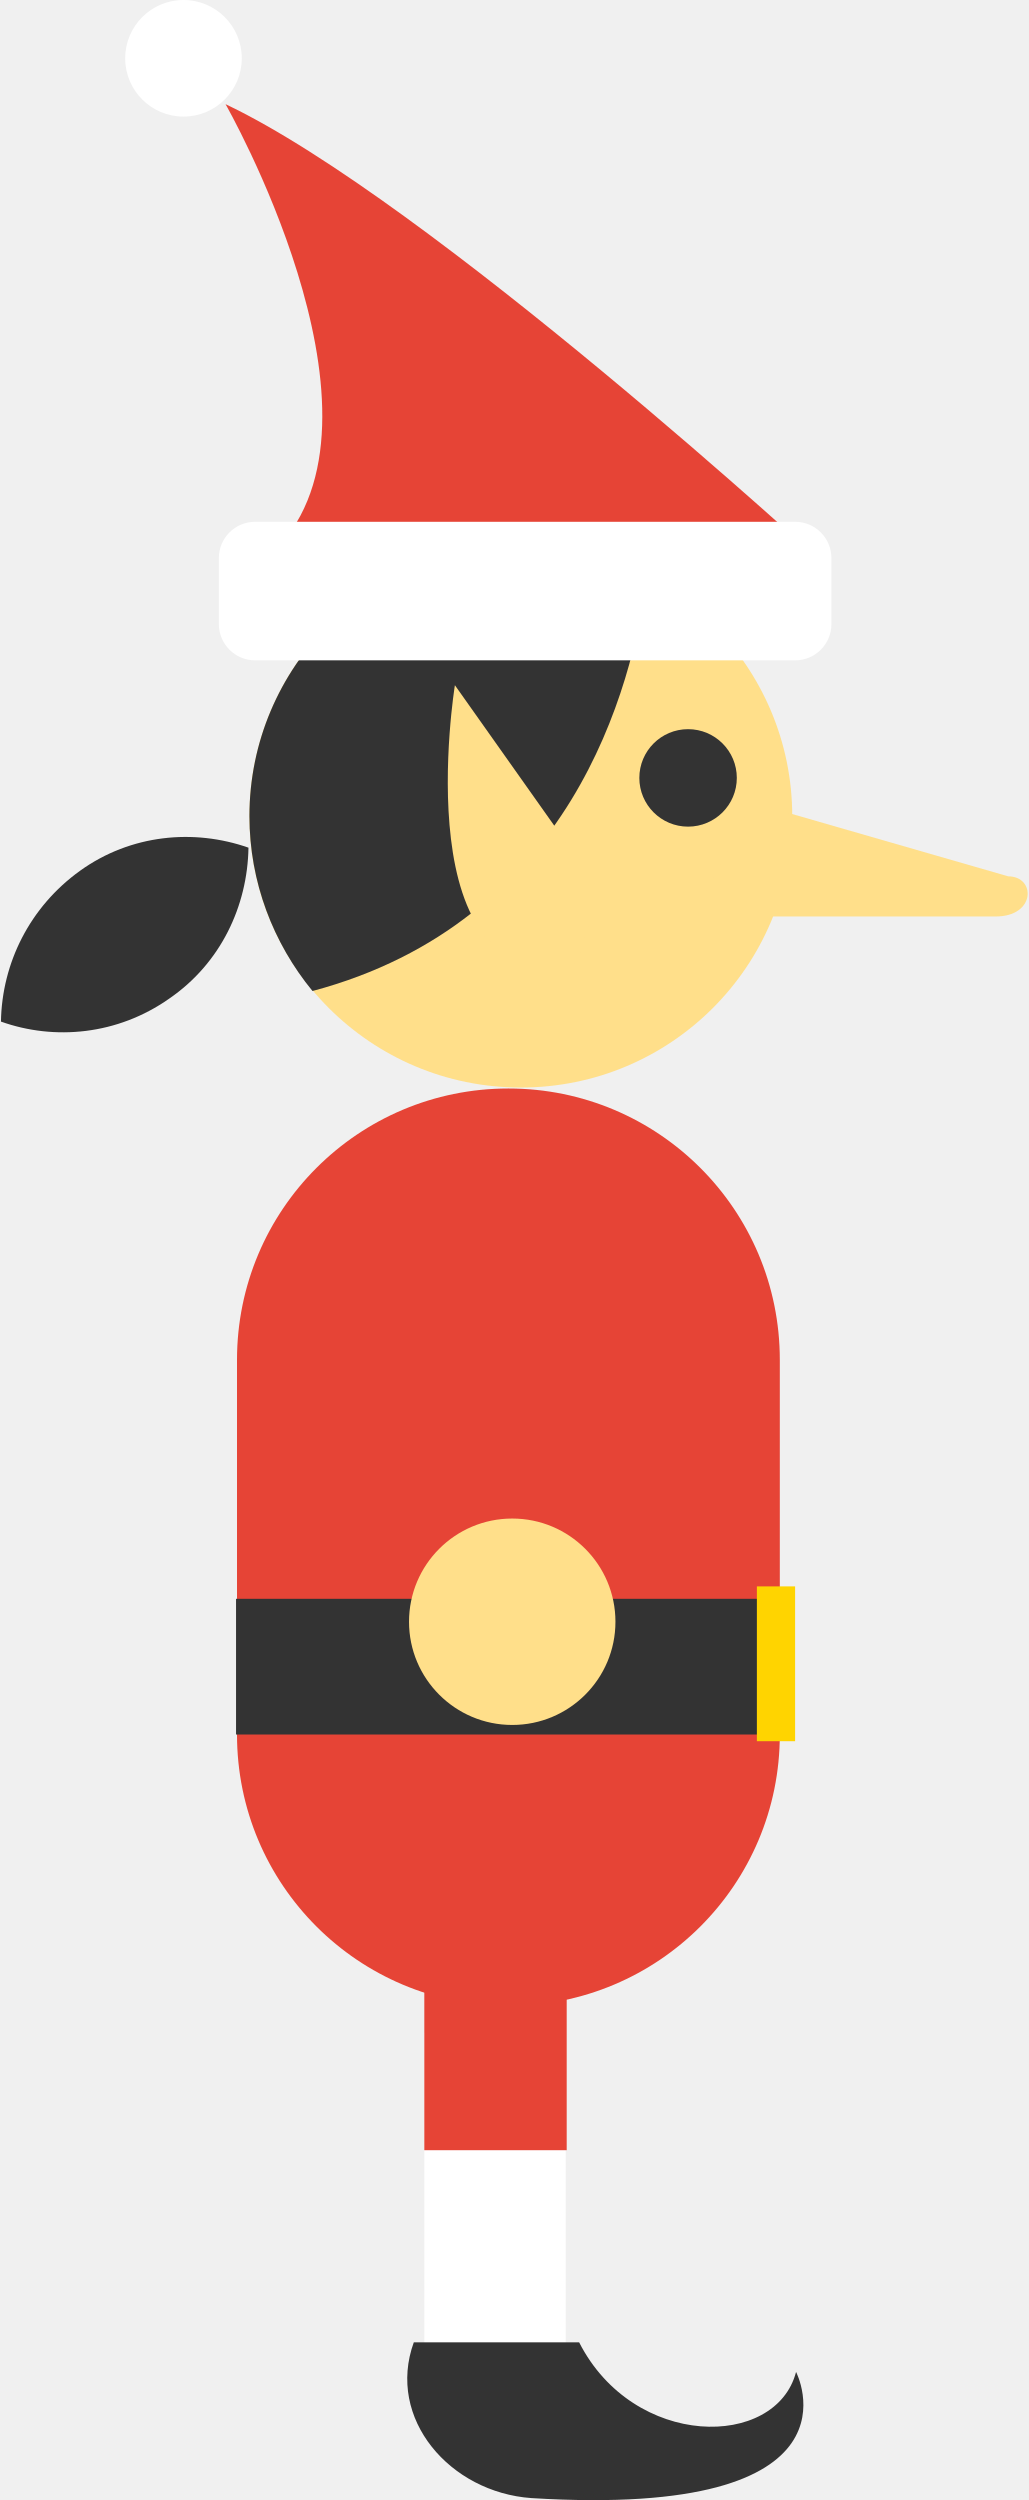
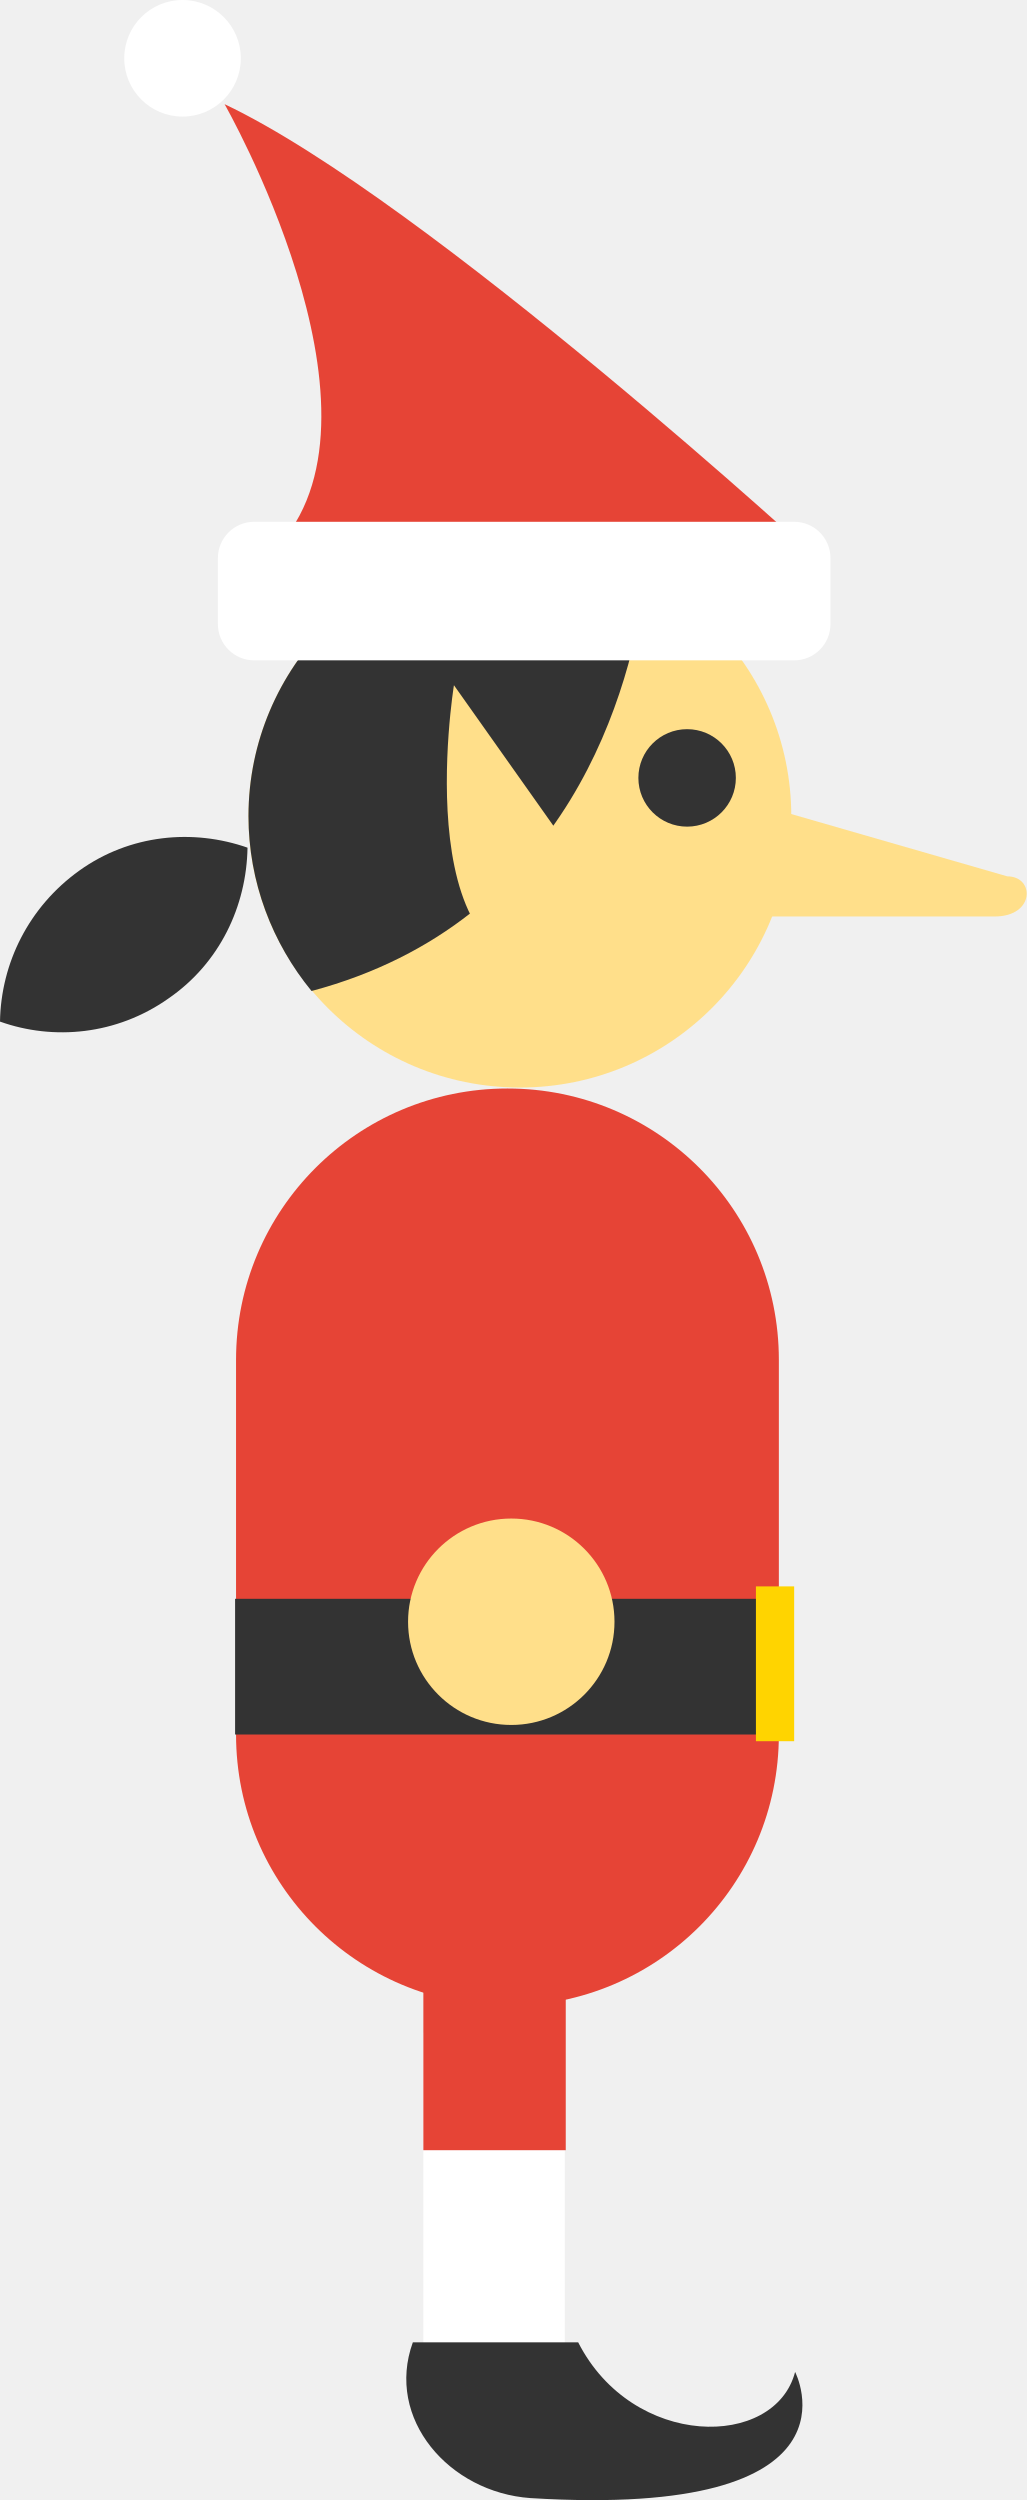
- <svg xmlns="http://www.w3.org/2000/svg" version="1.1" id="Layer_1" x="0px" y="0px" viewBox="21.2 0 107.6 261.6" enable-background="new 21.2 0 107.6 261.6" xml:space="preserve">
+ <svg xmlns="http://www.w3.org/2000/svg" version="1.1" id="Layer_1" x="0px" y="0px" viewBox="63.8 0 107.4 261.6" enable-background="new 63.8 0 107.4 261.6" xml:space="preserve">
  <g id="ELF-3">
-     <path fill="#E64436" d="M107.5,59.1c0,0-41.4-38.1-62.7-48.2c0,0,18.1,31.7,5.9,45.9L107.5,59.1z" />
-     <path fill="#FFDF8A" d="M104.1,85.4c0,15.7-12.7,28.4-28.4,28.4l0,0c-15.7,0-28.4-12.7-28.4-28.4l0,0C47.3,69.8,60,57,75.7,57l0,0   C91.4,57,104.1,69.8,104.1,85.4L104.1,85.4z" />
-     <path fill="#333333" d="M88.9,60.3c-3.9-2.1-8.4-3.3-13.2-3.3C60,57,47.3,69.8,47.3,85.4c0,6.9,2.5,13.3,6.6,18.3   C80.9,96.5,87.4,72.1,88.9,60.3z" />
-     <path fill="#FFDF8A" d="M83.8,92.9l-15-21.2c0,0-5.4,33.2,12.9,29.1L83.8,92.9z" />
-     <path fill="#FFFFFF" d="M108.2,65.3c0,2.1-1.7,3.8-3.8,3.8H47.9c-2.1,0-3.8-1.7-3.8-3.8v-6.9c0-2.1,1.7-3.8,3.8-3.8h56.5   c2.1,0,3.8,1.7,3.8,3.8L108.2,65.3L108.2,65.3z" />
-     <circle fill="#333333" cx="93.2" cy="81.4" r="5.1" />
-     <path fill="#E64436" d="M102.8,181.5c0,15.7-12.7,28.4-28.4,28.4c-15.7,0-28.4-12.7-28.4-28.4v-39.2c0-15.7,12.7-28.4,28.4-28.4   c15.7,0,28.4,12.7,28.4,28.4V181.5z" />
-     <polyline fill="#FFFFFF" points="80.4,212.7 80.4,247.8 65.6,247.8 65.6,212.7  " />
-     <path fill="#E64436" d="M69,193.6c9.9,0,11.5,4.9,11.5,10.1V225H65.6v-24L69,193.6z" />
-     <path fill="#333333" d="M64.5,245.1h17.3c5.7,11.2,20.6,11.2,22.7,3.1c0,0,8,15.4-27.7,13.2C68.3,260.8,61.6,253.1,64.5,245.1z" />
-     <rect x="45.9" y="167.3" fill="#333333" width="56.8" height="14.2" />
-     <rect x="100.4" y="166" fill="#FFD400" width="4" height="16.2" />
-     <circle fill="#FFFFFF" cx="40.4" cy="6.1" r="6.1" />
-     <circle fill="#FFDF8A" cx="74.8" cy="169.7" r="10.8" />
-     <path fill="#FFDF8A" d="M100,84l26.7,7.7c2.9,0,2.9,4.2-1.3,4.2H93.6L100,84z" />
-     <path fill="#333333" d="M38.9,104.5c5.4-3.7,8.2-9.7,8.3-15.8c-5.7-2-12.3-1.4-17.6,2.4s-8.2,9.7-8.3,15.8   C26.9,108.9,33.5,108.3,38.9,104.5z" />
+     <path fill="#E64436" d="M150,59.1c0,0-41.4-38.1-62.7-48.2c0,0,18.1,31.7,5.9,45.9L150,59.1z" />
+     <path fill="#FFDF8A" d="M146.6,85.4c0,15.7-12.7,28.4-28.4,28.4l0,0c-15.7,0-28.4-12.7-28.4-28.4l0,0c0-15.6,12.7-28.4,28.4-28.4   l0,0C133.9,57,146.6,69.8,146.6,85.4L146.6,85.4z" />
+     <path fill="#333333" d="M131.4,60.3c-3.9-2.1-8.4-3.3-13.2-3.3c-15.7,0-28.4,12.8-28.4,28.4c0,6.9,2.5,13.3,6.6,18.3   C123.4,96.5,129.9,72.1,131.4,60.3z" />
+     <path fill="#FFDF8A" d="M126.3,92.9l-15-21.2c0,0-5.4,33.2,12.9,29.1L126.3,92.9z" />
+     <path fill="#FFFFFF" d="M150.7,65.3c0,2.1-1.7,3.8-3.8,3.8H90.4c-2.1,0-3.8-1.7-3.8-3.8v-6.9c0-2.1,1.7-3.8,3.8-3.8h56.5   c2.1,0,3.8,1.7,3.8,3.8V65.3L150.7,65.3z" />
+     <circle fill="#333333" cx="135.7" cy="81.4" r="5.1" />
+     <path fill="#E64436" d="M145.3,181.5c0,15.7-12.7,28.4-28.4,28.4s-28.4-12.7-28.4-28.4v-39.2c0-15.7,12.7-28.4,28.4-28.4   s28.4,12.7,28.4,28.4V181.5z" />
+     <polyline fill="#FFFFFF" points="122.9,212.7 122.9,247.8 108.1,247.8 108.1,212.7  " />
+     <path fill="#E64436" d="M111.5,193.6c9.9,0,11.5,4.9,11.5,10.1V225h-14.9v-24L111.5,193.6z" />
+     <path fill="#333333" d="M107,245.1h17.3c5.7,11.2,20.6,11.2,22.7,3.1c0,0,8,15.4-27.7,13.2C110.8,260.8,104.1,253.1,107,245.1z" />
+     <rect x="88.4" y="167.3" fill="#333333" width="56.8" height="14.2" />
+     <rect x="142.9" y="166" fill="#FFD400" width="4" height="16.2" />
+     <circle fill="#FFFFFF" cx="82.9" cy="6.1" r="6.1" />
+     <circle fill="#FFDF8A" cx="117.3" cy="169.7" r="10.8" />
+     <path fill="#FFDF8A" d="M142.5,84l26.7,7.7c2.9,0,2.9,4.2-1.3,4.2h-31.8L142.5,84z" />
+     <path fill="#333333" d="M81.4,104.5c5.4-3.7,8.2-9.7,8.3-15.8c-5.7-2-12.3-1.4-17.6,2.4s-8.2,9.7-8.3,15.8   C69.4,108.9,76,108.3,81.4,104.5z" />
  </g>
  <g id="Layer_1_1_">
</g>
</svg>
